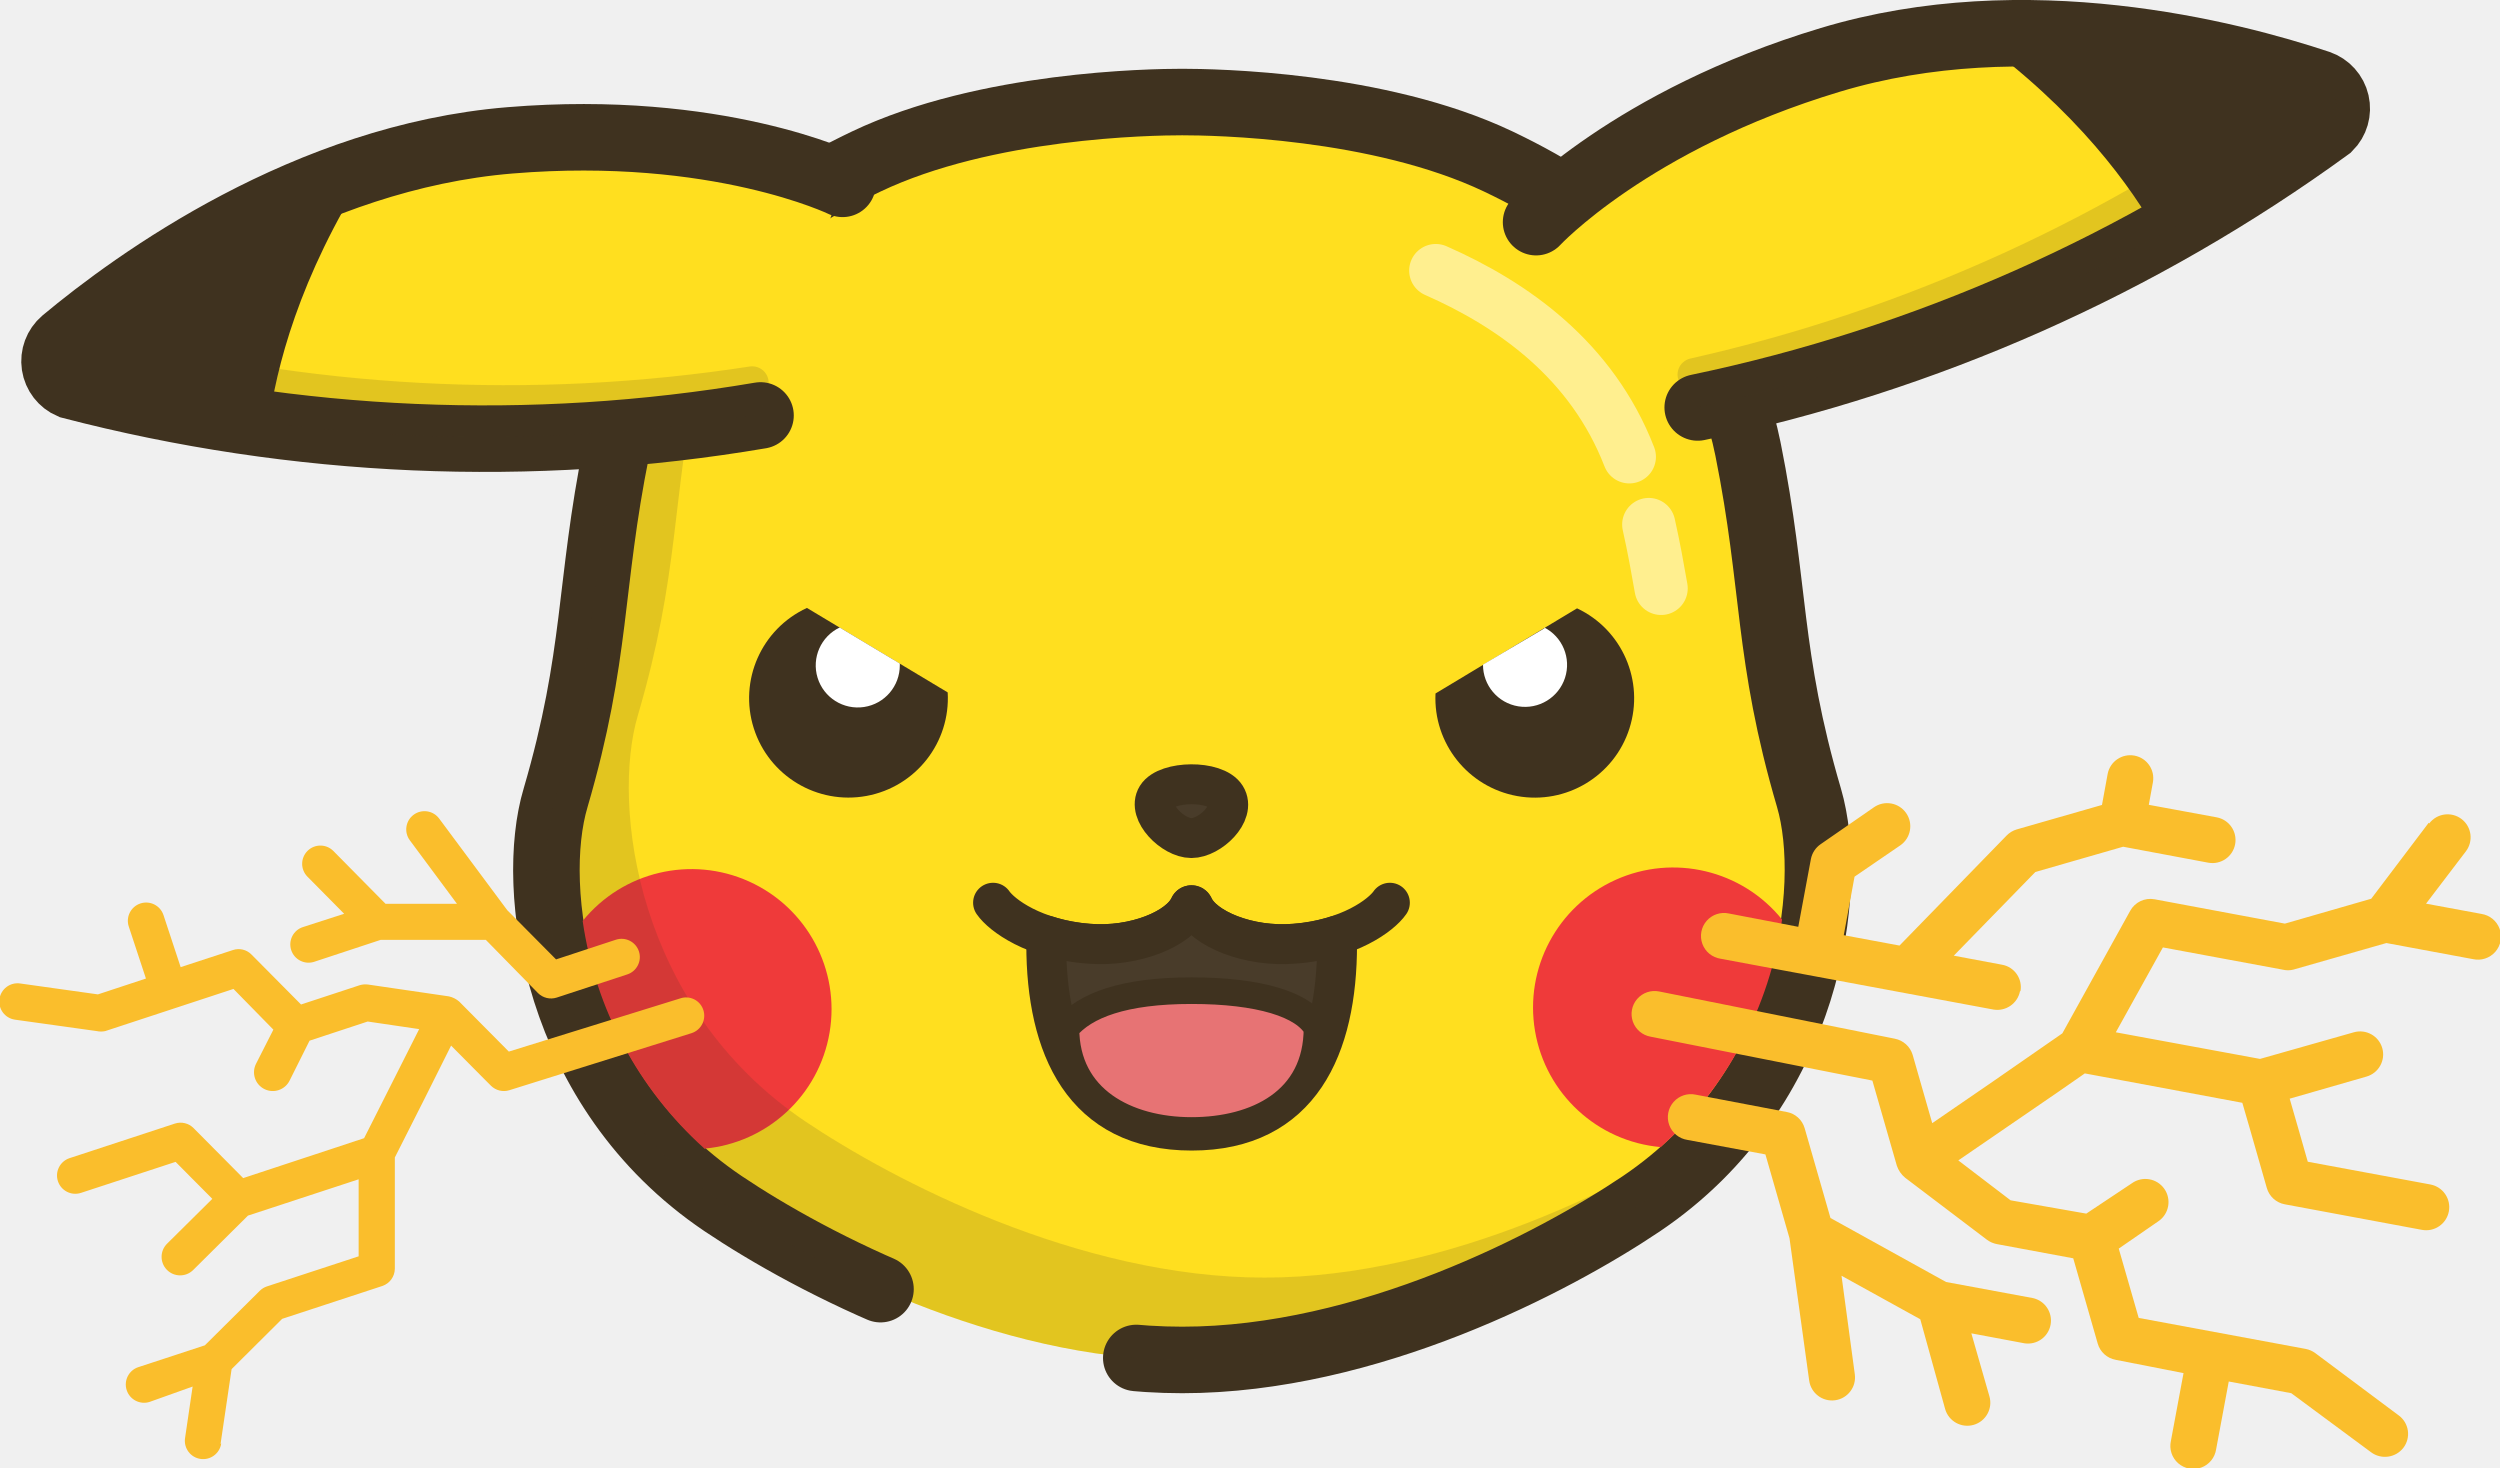
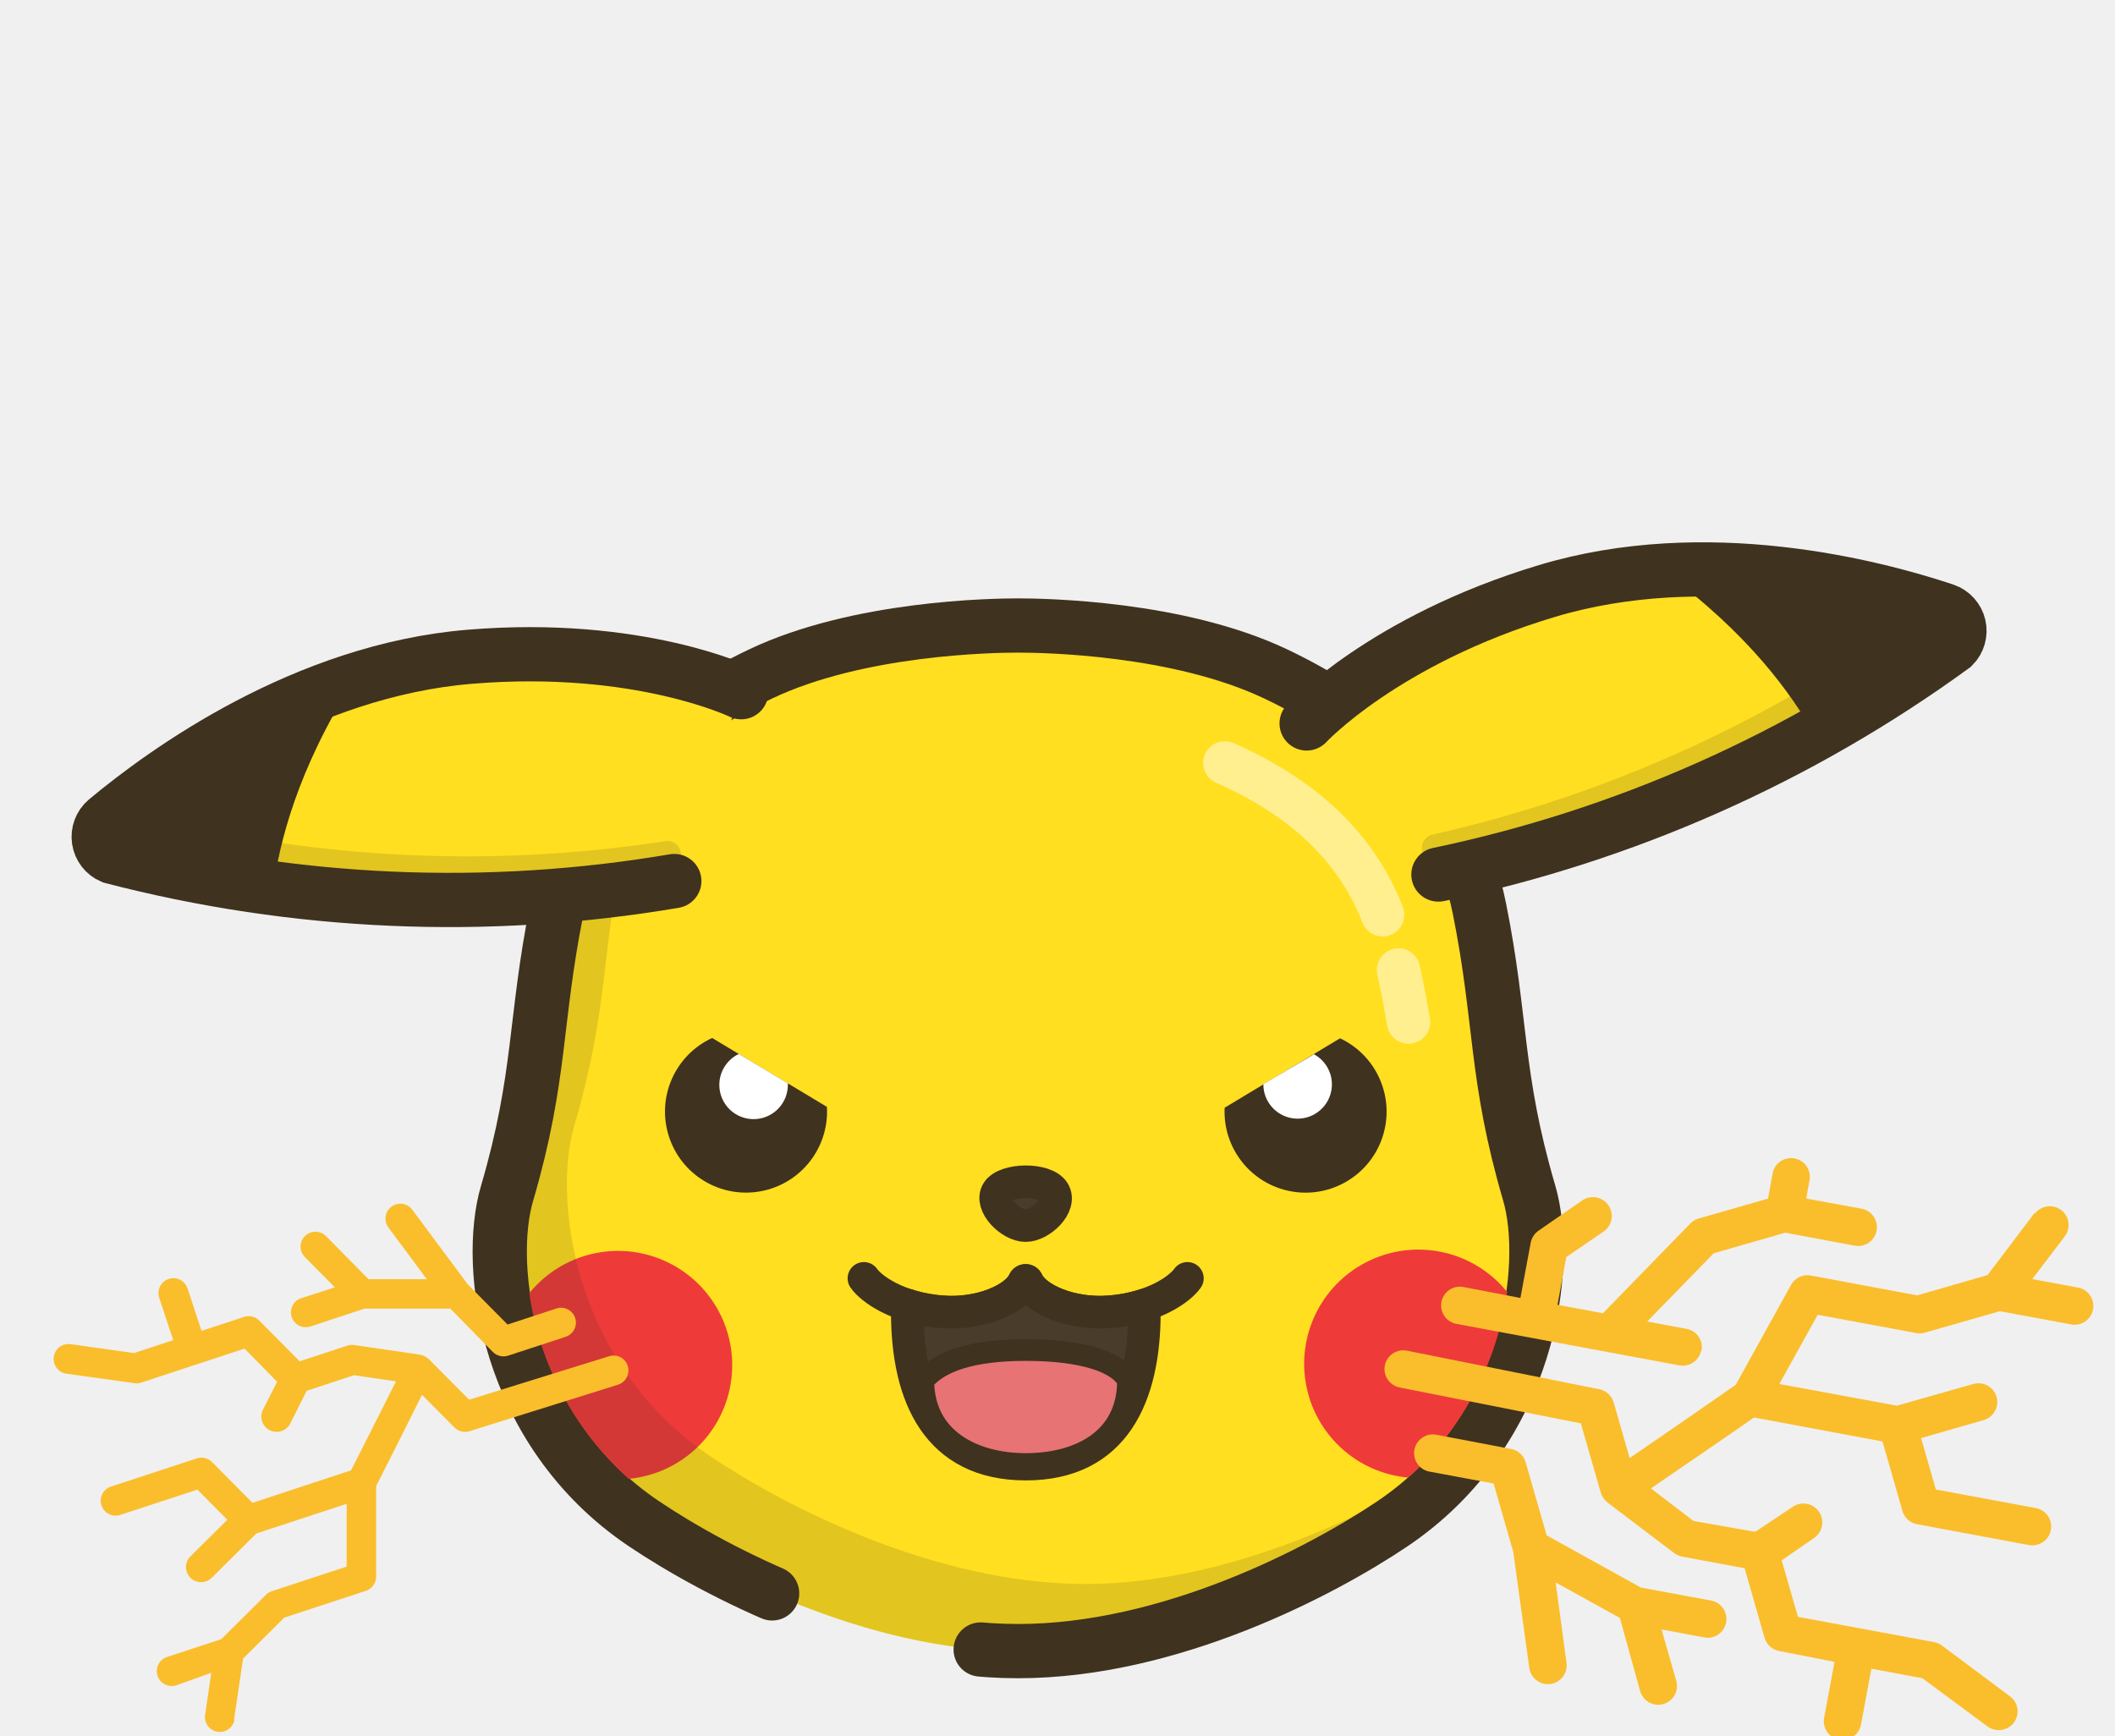
- <svg xmlns="http://www.w3.org/2000/svg" id="Livello_3" data-name="Livello 3" viewBox="0 0 187.93 110.34">
+ <svg xmlns="http://www.w3.org/2000/svg" id="Livello_3" data-name="Livello 3" viewBox="-5 -50 195 160">
  <path d="M144.51,125.76c-3.17-10.79-2.51-15.88-4.59-26.23-2.27-11.23-10.57-17.72-18.77-21.62-9-4.28-21.38-4.47-23.76-4.47s-14.76.19-23.75,4.47c-8.2,3.9-16.51,10.39-18.77,21.62-2.09,10.35-1.43,15.44-4.59,26.23-2,6.7-.15,21.9,12.6,30.49C69.45,160.67,83.42,168,97.39,168s27.94-7.32,34.51-11.74C144.65,147.66,146.47,132.46,144.51,125.76Z" transform="translate(-8.52 -65.77)" style="fill:#ffdf1f;stroke:#3f321f;stroke-linecap:round;stroke-miterlimit:10;stroke-width:5px;stroke-dasharray:210,10,0,10,1000" />
  <path d="M69.18,111.47a7.47,7.47,0,1,0,10.58,6.35Z" transform="translate(-8.52 -65.77)" style="fill:#3f321f" />
  <path d="M71.64,112.94a3.16,3.16,0,1,0,4.52,2.84s0-.08,0-.13Z" transform="translate(-8.52 -65.77)" style="fill:#fff" />
  <path d="M127.07,111.5l-10.64,6.4a7.47,7.47,0,1,0,10.64-6.4Z" transform="translate(-8.52 -65.77)" style="fill:#3f321f" />
  <path d="M124.62,113,120,115.73a.43.43,0,0,1,0,0,3.16,3.16,0,1,0,4.59-2.8Z" transform="translate(-8.52 -65.77)" style="fill:#fff" />
  <path d="M83.17,133.63c.65.94,3.08,2.75,7.18,3.08,3.48.29,6.85-1.14,7.59-2.8a.16.16,0,0,1,.29,0c.74,1.66,4.12,3.09,7.6,2.8,4.1-.33,6.52-2.14,7.17-3.08" transform="translate(-8.52 -65.77)" style="fill:none;stroke:#3f321f;stroke-linecap:round;stroke-linejoin:round;stroke-width:3px" />
  <path d="M98.09,129.83" transform="translate(-8.52 -65.77)" style="fill:none;stroke:#2a2b2d;stroke-linecap:round;stroke-miterlimit:10;stroke-width:3px" />
  <path d="M98.08,128.77c-1.39,0-3.34-1.94-2.6-3.13s4.41-1.25,5.19,0S99.47,128.77,98.08,128.77Z" transform="translate(-8.52 -65.77)" style="fill:#493c2a;stroke:#3f321f;stroke-linejoin:round;stroke-width:3px" />
  <path d="M105.83,136.71c-3.48.29-6.86-1.14-7.6-2.8a.16.16,0,0,0-.29,0c-.74,1.66-4.11,3.09-7.59,2.8a13.28,13.28,0,0,1-3.18-.62c0,.22,0,.44,0,.67,0,7.72,2.76,14,10.93,14s10.93-6.27,10.93-14c0-.23,0-.45,0-.67A13.29,13.29,0,0,1,105.83,136.71Z" transform="translate(-8.52 -65.77)" style="fill:#493c2a;stroke:#3f321f;stroke-linejoin:round;stroke-width:3px" />
  <path d="M98.09,129.83" transform="translate(-8.52 -65.77)" style="fill:none;stroke:#2a2b2d;stroke-linecap:round;stroke-linejoin:round;stroke-width:3px" />
  <path d="M98.09,140.24c-5.08,0-8,1.09-9.44,2.81,0,5.36,4.58,7.7,9.44,7.7s9.43-2.21,9.43-7.7C106.56,141.27,103.16,140.24,98.09,140.24Z" transform="translate(-8.52 -65.77)" style="fill:#e77374;stroke:#3f321f;stroke-linejoin:round;stroke-width:2px" />
  <path d="M133.36,152a10.53,10.53,0,1,1,9.12-17.11A28.41,28.41,0,0,1,133.36,152Z" transform="translate(-8.52 -65.77)" style="fill:#ef3a3a" />
  <path d="M61.44,152.08A28.43,28.43,0,0,1,52.32,135a10.53,10.53,0,1,1,9.12,17.12Z" transform="translate(-8.52 -65.77)" style="fill:#ef3a3a" />
  <path d="M136.14,96.4a123.51,123.51,0,0,0,47.45-21.05,2,2,0,0,0-.76-3.31c-6.69-2.23-22.05-6.19-36.72-1.77-15,4.51-22.12,12.2-22.12,12.2" transform="translate(-8.52 -65.77)" style="fill:#ffdf1f;stroke:#3f321f;stroke-linecap:round;stroke-miterlimit:10;stroke-width:5px" />
  <path d="M182.83,72l-1.43-.46-.9.68a120,120,0,0,1-44.91,20.5,1.24,1.24,0,0,0-.72,1.95l1.27,1.69a123.51,123.51,0,0,0,47.45-21.05A2,2,0,0,0,182.83,72Z" transform="translate(-8.52 -65.77)" style="fill:#3f321f;opacity:0.15" />
  <path d="M183.59,75.35a121,121,0,0,1-12.79,8.16c-2-3.61-6.11-9.42-14-15.12a71,71,0,0,1,26,3.65A2,2,0,0,1,183.59,75.35Z" transform="translate(-8.52 -65.77)" style="fill:#3f321f" />
  <g style="opacity:0.5">
    <path d="M131,100.11c-2.82-7.28-8.76-11.45-14.55-14" transform="translate(-8.52 -65.77)" style="fill:none;stroke:#fff;stroke-linecap:round;stroke-miterlimit:10;stroke-width:4px" />
    <path d="M133.39,110c-.26-1.49-.54-3.06-.93-4.8" transform="translate(-8.52 -65.77)" style="fill:none;stroke:#fff;stroke-linecap:round;stroke-miterlimit:10;stroke-width:4px" />
  </g>
  <path d="M97.39,160.11" transform="translate(-8.52 -65.77)" style="fill:none;stroke:#2a2b2d;stroke-miterlimit:10;stroke-width:5px" />
  <path d="M138.09,150.07c-6.58,4.42-20.55,11.74-34.52,11.74s-27.93-7.32-34.51-11.74c-12.75-8.59-14.57-23.79-12.6-30.49,3.17-10.79,2.5-15.88,4.59-26.23a27.2,27.2,0,0,1,1.73-5.5c-.26-.14-.81-.46-1.59-1a26.74,26.74,0,0,0-6.32,12.64c-2.09,10.35-1.43,15.44-4.59,26.23-2,6.7-.15,21.9,12.6,30.49C69.45,160.67,83.42,168,97.39,168s27.94-7.32,34.51-11.74a29.07,29.07,0,0,0,7.26-6.94C138.81,149.57,138.45,149.82,138.09,150.07Z" transform="translate(-8.52 -65.77)" style="fill:#3f321f;opacity:0.15" />
  <path d="M65.69,97a123.72,123.72,0,0,1-51.86-2.24,2,2,0,0,1-.51-3.36c5.42-4.52,18.26-13.83,33.54-15.08,15.6-1.29,25,3.27,25,3.27" transform="translate(-8.52 -65.77)" style="fill:#ffdf1f;stroke:#3f321f;stroke-linecap:round;stroke-miterlimit:10;stroke-width:5px" />
  <path d="M13.32,91.36c.36-.29.75-.62,1.17-1l1.09.3a120.09,120.09,0,0,0,49.3,2.66,1.24,1.24,0,0,1,1.38,1.55l-.57,2a123.72,123.72,0,0,1-51.86-2.24A2,2,0,0,1,13.32,91.36Z" transform="translate(-8.52 -65.77)" style="fill:#3f321f;opacity:0.15" />
  <path d="M13.84,94.72a120.24,120.24,0,0,0,14.88,2.91c.54-4.09,2.24-11,7.47-19.18A71.13,71.13,0,0,0,13.32,91.36,2,2,0,0,0,13.84,94.72Z" transform="translate(-8.52 -65.77)" style="fill:#3f321f" />
  <path d="M154.74,171.69a1.73,1.73,0,0,0,3.33-.95L156.71,166l4,.75a1.73,1.73,0,0,0,.63-3.4l-6.53-1.21-8.69-4.81-1.94-6.75a1.72,1.72,0,0,0-1.35-1.22L136,148.06a1.73,1.73,0,1,0-.63,3.4l5.86,1.09,1.81,6.3,1.48,10.7a1.73,1.73,0,1,0,3.43-.47l-1-7.41,5.92,3.27Z" transform="translate(-8.52 -65.77)" style="fill:#fabe2c" />
  <path d="M191.09,127.62l-4.32,5.71-6.49,1.87-9.8-1.83a1.73,1.73,0,0,0-1.83.87l-5.1,9.21L158.43,147l-4.66,3.2-1.23-4.29-.24-.84a1.75,1.75,0,0,0-1.35-1.22l-17.71-3.55a1.73,1.73,0,1,0-.64,3.4L149.27,147l1.84,6.4a2,2,0,0,0,.62.9l6.16,4.67a1.83,1.83,0,0,0,.73.32l5.75,1.07,1.84,6.41a1.72,1.72,0,0,0,1.35,1.22l5.1,1-.95,5.1a1.73,1.73,0,1,0,3.4.63l.95-5.1,4.7.88,6,4.44a1.75,1.75,0,0,0,2.43-.34,1.72,1.72,0,0,0-.34-2.42l-6.28-4.69a1.78,1.78,0,0,0-.73-.32l-12.55-2.33-1.5-5.21,3-2.07a1.73,1.73,0,1,0-2-2.85L165.35,157l-5.69-1-3.93-3,7.51-5.15,2-1.39,11.84,2.21.54,1.86,1.3,4.54a1.73,1.73,0,0,0,1.35,1.23l10.31,1.92a1.73,1.73,0,0,0,.64-3.41L182,153.1l-.53-1.86-.83-2.88,5.77-1.66a1.73,1.73,0,1,0-.95-3.33l-7.05,2-10.84-2,3.54-6.38,9,1.67a1.67,1.67,0,0,0,.8,0l7-2,6.51,1.21a1.73,1.73,0,1,0,.63-3.4l-4.16-.77,3-3.94a1.73,1.73,0,0,0-2.76-2.09Z" transform="translate(-8.52 -65.77)" style="fill:#fabe2c" />
  <path d="M160.4,140.29a1.71,1.71,0,0,0-1.38-2l-3.63-.68,6.13-6.29,6.6-1.9,6.4,1.2a1.73,1.73,0,0,0,.63-3.41l-5.1-.94.31-1.7a1.73,1.73,0,0,0-3.4-.64l-.43,2.35-6.41,1.84a1.75,1.75,0,0,0-.76.46l-8.05,8.27-4.19-.78.81-4.4,3.45-2.36a1.73,1.73,0,0,0-2-2.85l-4,2.77a1.76,1.76,0,0,0-.73,1.11l-.95,5.1-5.21-1a1.73,1.73,0,1,0-.63,3.4l20.51,3.82a1.74,1.74,0,0,0,2-1.39Z" transform="translate(-8.52 -65.77)" style="fill:#fabe2c" />
  <path d="M33.58,129.74a1.37,1.37,0,0,0-1.95,1.93l2.76,2.79-3.1,1a1.37,1.37,0,0,0,.85,2.61l5-1.65,7.9,0,3.92,4a1.39,1.39,0,0,0,1.41.34l5.3-1.74a1.37,1.37,0,1,0-.85-2.61l-4.5,1.48-3.67-3.7-5.12-6.89a1.37,1.37,0,1,0-2.2,1.64l3.54,4.77-5.37,0Z" transform="translate(-8.52 -65.77)" style="fill:#fabe2c" />
  <path d="M25.1,174.31l.83-5.62,3.8-3.78,7.53-2.47a1.38,1.38,0,0,0,.94-1.3l0-8.36,2.23-4.41,2-4,2.5,2.52.49.49a1.38,1.38,0,0,0,1.4.34l13.7-4.29a1.38,1.38,0,0,0,.87-1.74,1.36,1.36,0,0,0-1.73-.87l-12.89,4-3.73-3.76a1.75,1.75,0,0,0-.77-.39l-6.08-.89a1.49,1.49,0,0,0-.63.05l-4.41,1.45-3.73-3.76a1.35,1.35,0,0,0-1.4-.33l-3.92,1.28-1.29-3.91a1.37,1.37,0,1,0-2.61.86l1.29,3.91-3.61,1.19-5.84-.82a1.37,1.37,0,1,0-.4,2.72l6.16.86a1.49,1.49,0,0,0,.63,0l9.64-3.17,3,3.06-1.31,2.58A1.37,1.37,0,1,0,30.29,147l1.5-3,4.37-1.44,3.87.57-3.26,6.46-.88,1.74-9.09,3-1.08-1.09-2.65-2.67a1.38,1.38,0,0,0-1.4-.34l-7.92,2.6a1.37,1.37,0,1,0,.86,2.61l7.11-2.33,1.08,1.09,1.68,1.69-3.39,3.36a1.38,1.38,0,1,0,1.94,2l4.13-4.1,8.32-2.73,0,5.79-6.89,2.26a1.36,1.36,0,0,0-.54.33l-4.13,4.1-5,1.64a1.37,1.37,0,1,0,.86,2.61L23,170l-.57,3.88a1.37,1.37,0,0,0,2.72.4Z" transform="translate(-8.52 -65.77)" style="fill:#fabe2c" />
</svg>
